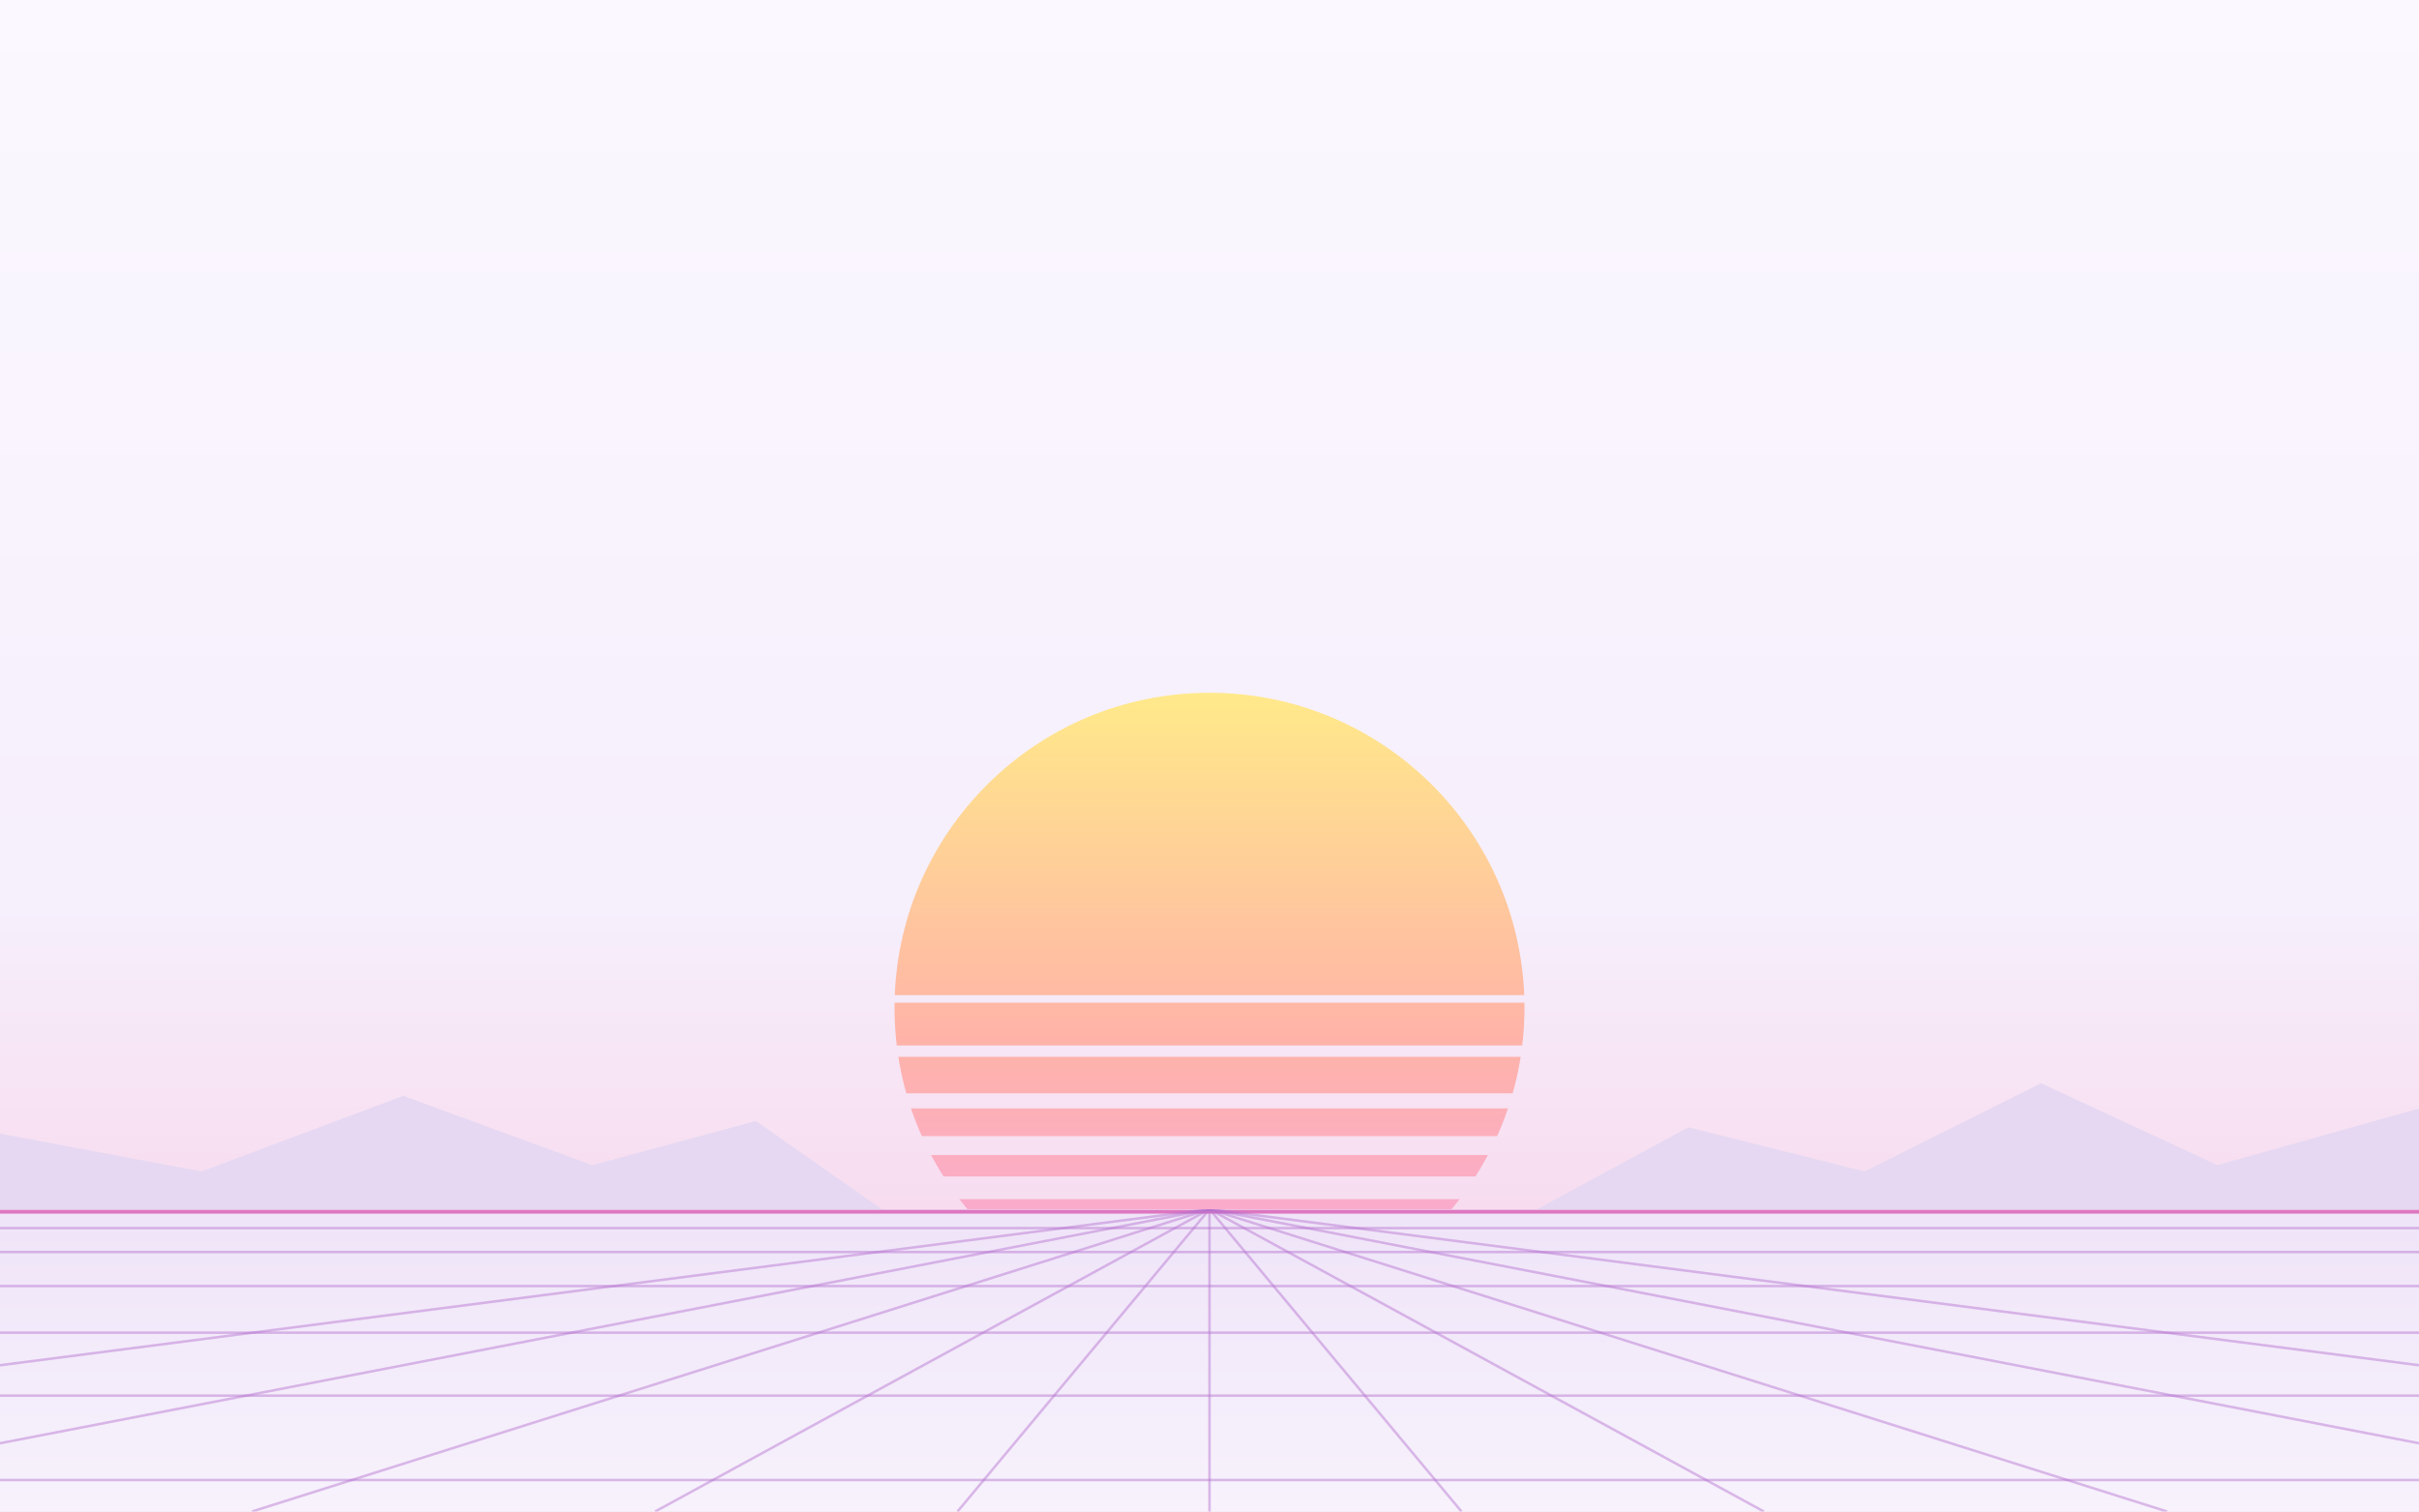
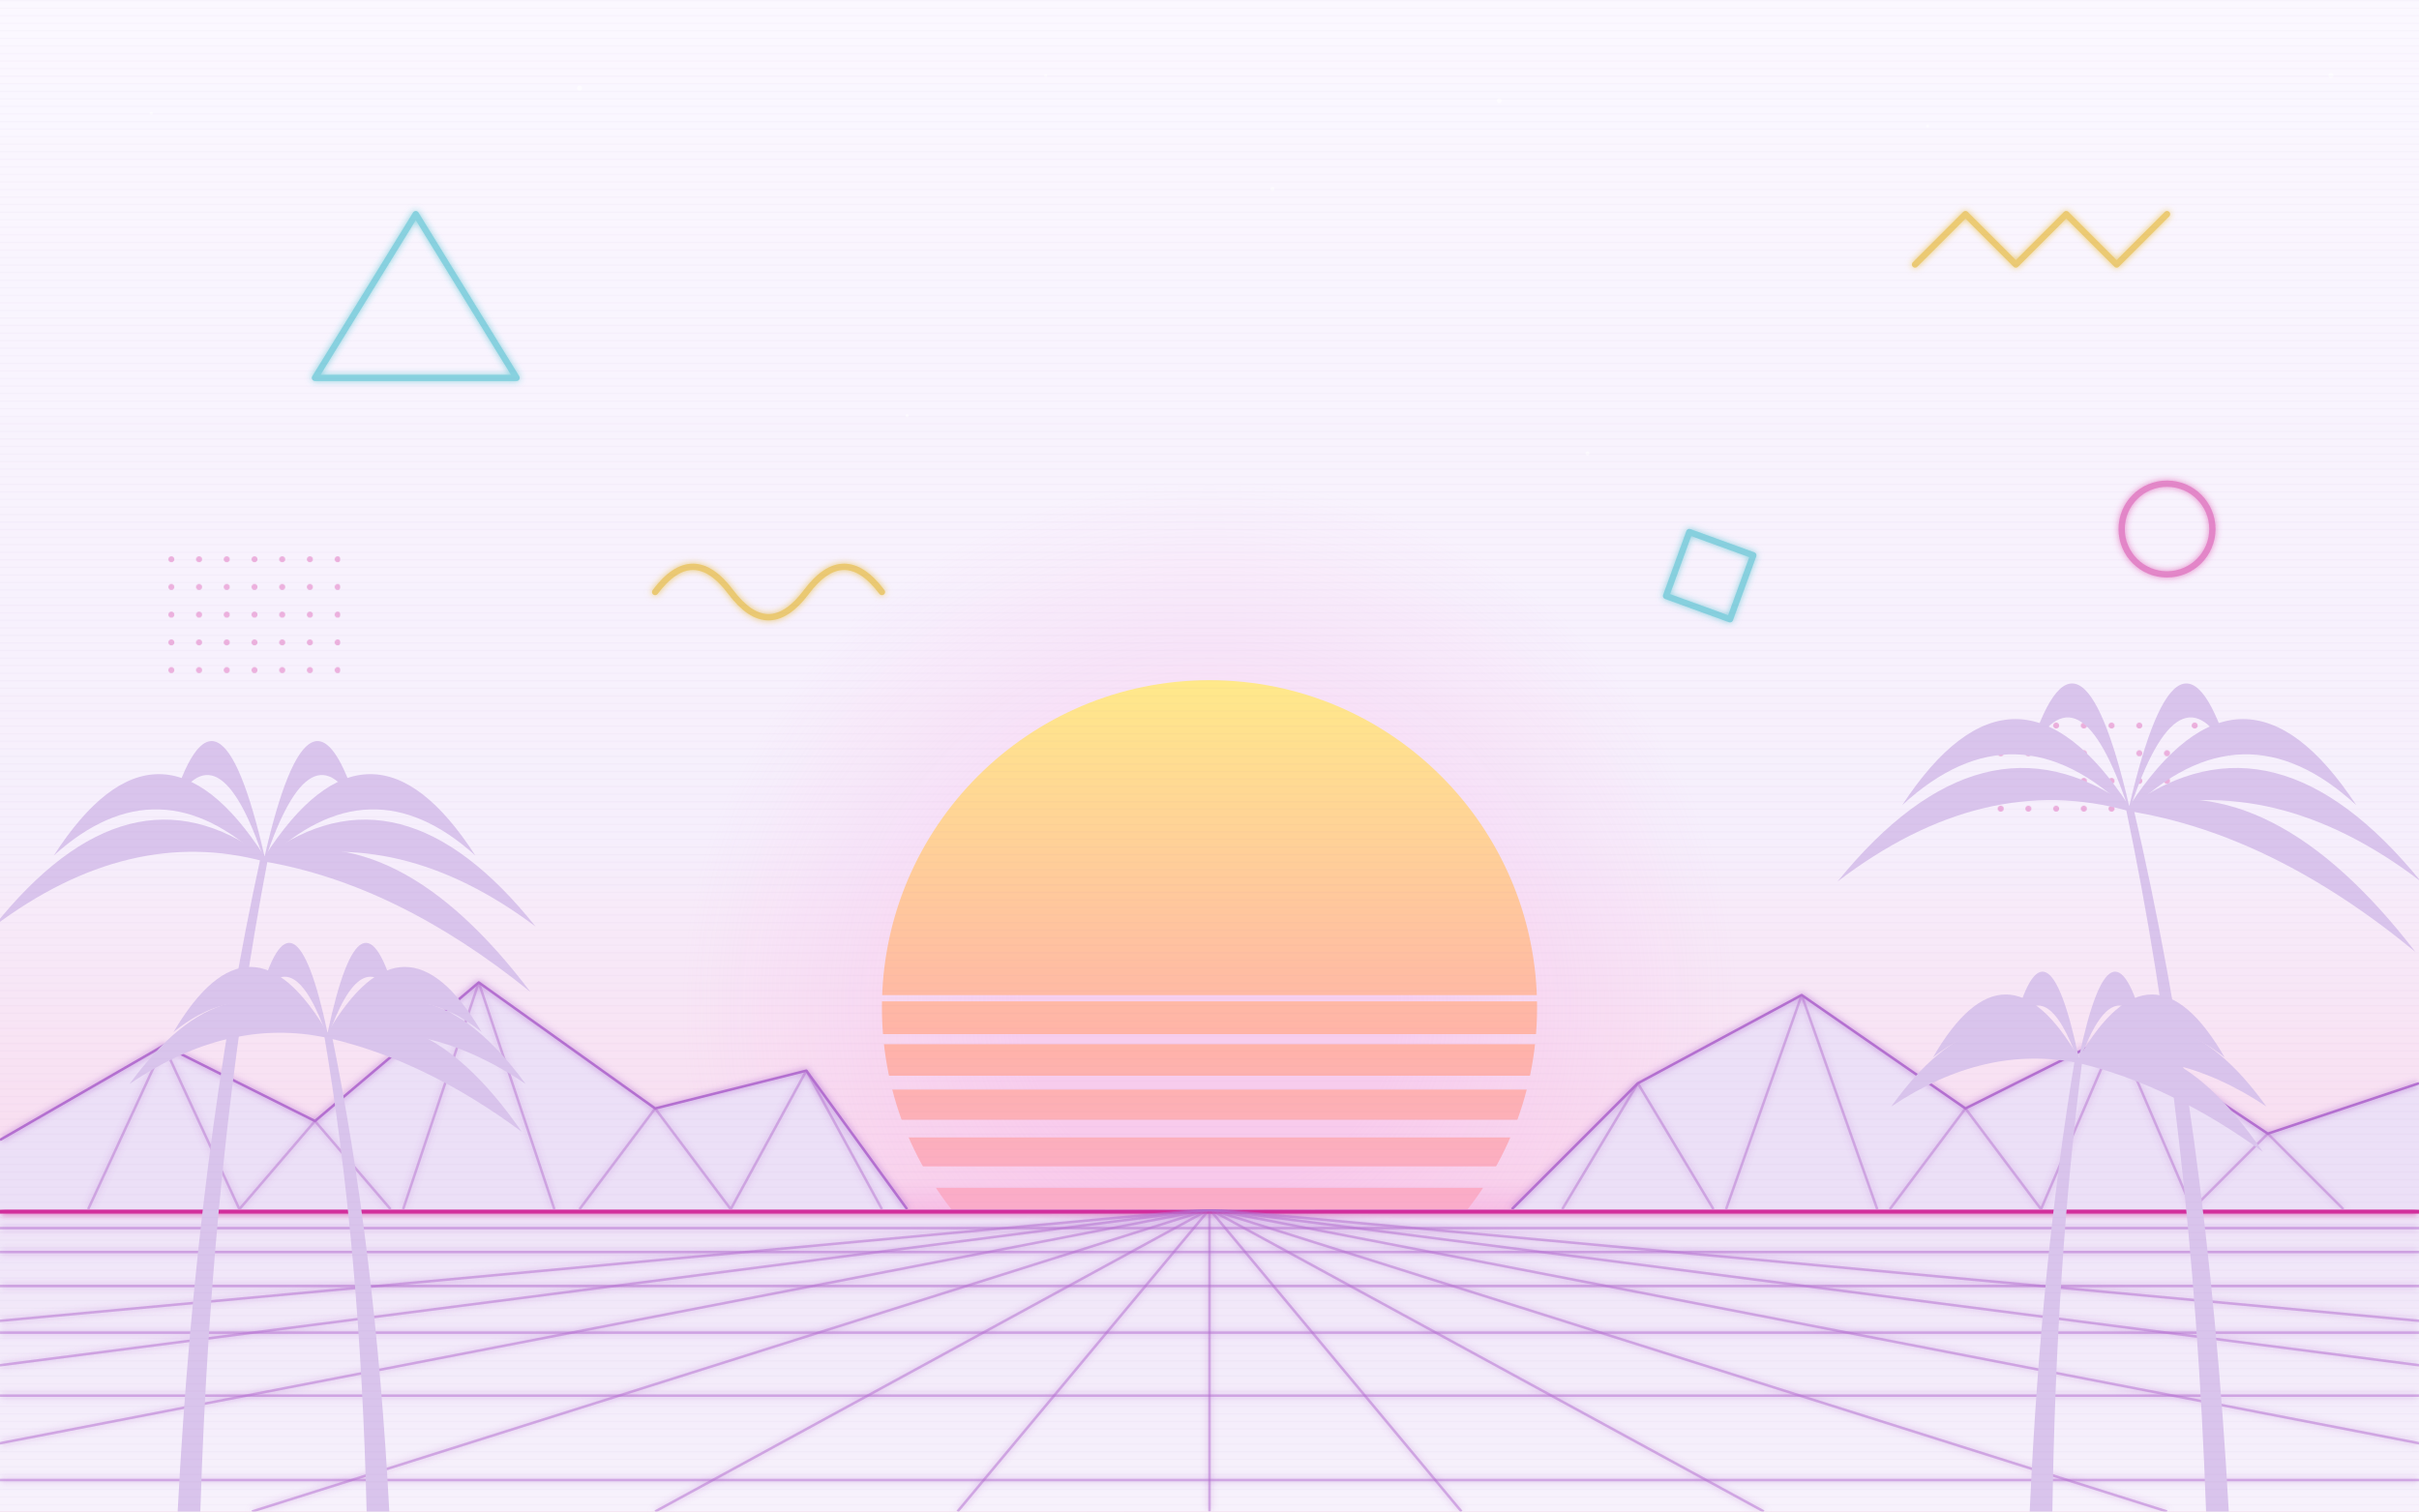
<svg xmlns="http://www.w3.org/2000/svg" viewBox="0 0 1920 1200" preserveAspectRatio="xMidYMax slice">
  <defs>
    <linearGradient id="sky" x1="0" y1="0" x2="0" y2="1">
      <stop offset="0" stop-color="#fbf8ff" />
-       <stop offset="0.6" stop-color="#f6effc" />
-       <stop offset="0.8" stop-color="#f7dcef" />
+       <stop offset="0.55" stop-color="#f6effc" />
+       <stop offset="0.78" stop-color="#f9dcef" />
+       <stop offset="0.8" stop-color="#f7c6e6" />
    </linearGradient>
    <linearGradient id="sun" x1="0" y1="0" x2="0" y2="1">
      <stop offset="0" stop-color="#ffe98a" />
      <stop offset="0.55" stop-color="#ffb3a8" />
      <stop offset="1" stop-color="#f7a6e3" />
    </linearGradient>
+     <radialGradient id="sunGlow" cx="0.5" cy="0.5" r="0.5">
+       <stop offset="0.35" stop-color="#f7a6e3" stop-opacity="0.35" />
+       <stop offset="1" stop-color="#f7a6e3" stop-opacity="0" />
+     </radialGradient>
    <linearGradient id="floor" x1="0" y1="0" x2="0" y2="1">
      <stop offset="0" stop-color="#efe4f8" />
      <stop offset="1" stop-color="#f7f2fc" />
    </linearGradient>
+     <filter id="neon" x="-20%" y="-20%" width="140%" height="140%">
+       <feGaussianBlur stdDeviation="3" result="b" />
+       <feMerge>
+         <feMergeNode in="b" />
+         <feMergeNode in="SourceGraphic" />
+       </feMerge>
+     </filter>
    <mask id="sunStripes">
      <rect width="1920" height="1200" fill="#fff" />
-       <rect x="0" y="790" width="1920" height="6" fill="#000" />
-       <rect x="0" y="830" width="1920" height="9" fill="#000" />
-       <rect x="0" y="868" width="1920" height="12" fill="#000" />
-       <rect x="0" y="902" width="1920" height="15" fill="#000" />
-       <rect x="0" y="934" width="1920" height="18" fill="#000" />
+       <rect x="0" y="790" width="1920" height="5" fill="#000" />
+       <rect x="0" y="821" width="1920" height="8" fill="#000" />
+       <rect x="0" y="854" width="1920" height="11" fill="#000" />
+       <rect x="0" y="889" width="1920" height="14" fill="#000" />
+       <rect x="0" y="926" width="1920" height="17" fill="#000" />
+       <rect x="0" y="965" width="1920" height="20" fill="#000" />
    </mask>
    <clipPath id="floorClip">
      <rect x="0" y="960" width="1920" height="240" />
    </clipPath>
+     <pattern id="vhs" width="6" height="6" patternUnits="userSpaceOnUse">
+       <rect width="6" height="1" fill="#6d6290" fill-opacity="0.03" />
+     </pattern>
+     <pattern id="dots" width="22" height="22" patternUnits="userSpaceOnUse">
+       <circle cx="4" cy="4" r="2.4" fill="#d22d9c" />
+     </pattern>
  </defs>
  <rect width="1920" height="1200" fill="url(#sky)" />
-   <circle cx="960" cy="800" r="250" fill="url(#sun)" mask="url(#sunStripes)" />
-   <path d="M0 960 L0 900 L160 930 L320 870 L470 925 L600 890 L700 960 Z" fill="#e6d8f2" />
-   <path d="M1920 960 L1920 880 L1760 925 L1620 860 L1480 930 L1340 895 L1220 960 Z" fill="#e6d8f2" />
+   <g fill="#ffffff">
+     <circle cx="120" cy="90" r="1.2" opacity="0.6" />
+     <circle cx="310" cy="210" r="1.6" opacity="0.6" />
+     <circle cx="460" cy="70" r="2" opacity="0.6" />
+     <circle cx="830" cy="60" r="1.2" opacity="0.6" />
+     <circle cx="1010" cy="150" r="1.6" opacity="0.6" />
+     <circle cx="1190" cy="80" r="2" opacity="0.6" />
+     <circle cx="1530" cy="100" r="1.2" opacity="0.6" />
+     <circle cx="1700" cy="190" r="1.6" opacity="0.6" />
+     <circle cx="1850" cy="60" r="2" opacity="0.6" />
+     <circle cx="720" cy="330" r="1.2" opacity="0.6" />
+     <circle cx="1260" cy="360" r="1.6" opacity="0.6" />
+   </g>
+   <g fill="none" stroke-width="5" stroke-linecap="round" stroke-linejoin="round" opacity="0.55" filter="url(#neon)">
+     <path d="M250 300 L330 170 L410 300 Z" stroke="#2bb5c4" />
+     <path d="M1520 210 l40 -40 l40 40 l40 -40 l40 40 l40 -40" stroke="#e0a800" />
+     <circle cx="1720" cy="420" r="36" stroke="#d22d9c" />
+     <path d="M520 470 q30 -40 60 0 t60 0 t60 0" stroke="#e0a800" />
+     <rect x="1330" y="430" width="54" height="54" transform="rotate(20 1357 457)" stroke="#2bb5c4" />
+   </g>
+   <rect x="120" y="440" width="150" height="110" fill="url(#dots)" opacity="0.33" />
+   <rect x="1580" y="560" width="170" height="90" fill="url(#dots)" opacity="0.33" />
+   <circle cx="960" cy="800" r="420" fill="url(#sunGlow)" />
+   <circle cx="960" cy="800" r="260" fill="url(#sun)" mask="url(#sunStripes)" />
+   <path d="M0 905 L130 830 L250 890 L380 780 L520 880 L640 850 L720 960 L720 960 L0 960 Z" fill="#ece0f7" />
+   <g fill="none" stroke="#b46fd0" stroke-width="2" stroke-linejoin="round" filter="url(#neon)">
+     <path d="M0 905 L130 830 L250 890 L380 780 L520 880 L640 850 L720 960" />
+     <path d="M130 830 L70 960 M130 830 L190 960 M250 890 L190 960 M250 890 L310 960 M380 780 L320 960 M380 780 L440 960 M520 880 L460 960 M520 880 L580 960 M640 850 L580 960 M640 850 L700 960" stroke-opacity="0.45" />
+   </g>
+   <path d="M1200 960 L1300 860 L1430 790 L1560 880 L1680 820 L1800 900 L1920 860 L1920 960 L1200 960 Z" fill="#ece0f7" />
+   <g fill="none" stroke="#b46fd0" stroke-width="2" stroke-linejoin="round" filter="url(#neon)">
+     <path d="M1200 960 L1300 860 L1430 790 L1560 880 L1680 820 L1800 900 L1920 860" />
+     <path d="M1300 860 L1240 960 M1300 860 L1360 960 M1430 790 L1370 960 M1430 790 L1490 960 M1560 880 L1500 960 M1560 880 L1620 960 M1680 820 L1620 960 M1680 820 L1740 960 M1800 900 L1740 960 M1800 900 L1860 960" stroke-opacity="0.45" />
+   </g>
  <rect x="0" y="960" width="1920" height="240" fill="url(#floor)" />
-   <g clip-path="url(#floorClip)" stroke="#b46fd0" stroke-opacity="0.45" stroke-width="2" fill="none">
-     <line x1="0" y1="962" x2="1920" y2="962" stroke="#d22d9c" stroke-opacity="0.6" stroke-width="3" />
+   <g clip-path="url(#floorClip)" stroke="#b46fd0" stroke-opacity="0.5" stroke-width="2" fill="none" filter="url(#neon)">
+     <line x1="0" y1="962" x2="1920" y2="962" stroke="#d22d9c" stroke-opacity="1" stroke-width="3" />
    <line x1="0" y1="975" x2="1920" y2="975" />
    <line x1="0" y1="994" x2="1920" y2="994" />
    <line x1="0" y1="1021" x2="1920" y2="1021" />
    <line x1="0" y1="1058" x2="1920" y2="1058" />
    <line x1="0" y1="1108" x2="1920" y2="1108" />
    <line x1="0" y1="1175" x2="1920" y2="1175" />
    <line x1="960" y1="960" x2="960" y2="1200" />
    <line x1="960" y1="960" x2="760" y2="1200" />
    <line x1="960" y1="960" x2="1160" y2="1200" />
    <line x1="960" y1="960" x2="520" y2="1200" />
    <line x1="960" y1="960" x2="1400" y2="1200" />
    <line x1="960" y1="960" x2="200" y2="1200" />
    <line x1="960" y1="960" x2="1720" y2="1200" />
    <line x1="960" y1="960" x2="-280" y2="1200" />
    <line x1="960" y1="960" x2="2200" y2="1200" />
    <line x1="960" y1="960" x2="-900" y2="1200" />
    <line x1="960" y1="960" x2="2820" y2="1200" />
+     <line x1="960" y1="960" x2="-1640" y2="1200" />
+     <line x1="960" y1="960" x2="3560" y2="1200" />
  </g>
+   <g fill="#d9c4ec">
+     <path d="M141 1200 Q156 914 207 680 L213 680 Q168 914 159 1200 Z" />
+     <path d="M210 680 Q102.5 600.8 -5.1 735.6 Q102.5 654.8 210 684 Z" />
+     <path d="M210 680 Q126.3 549.6 42.7 679.2 Q126.3 603.6 210 684 Z" />
+     <path d="M210 680 Q172.7 517.2 135.3 643.6 Q172.7 571.2 210 684 Z" />
+     <path d="M210 680 Q247.3 517.2 284.7 643.6 Q247.3 571.2 210 684 Z" />
+     <path d="M210 680 Q293.7 549.6 377.3 679.2 Q293.7 603.6 210 684 Z" />
+     <path d="M210 680 Q317.5 600.8 425.1 735.6 Q317.5 654.8 210 684 Z" />
+     <path d="M210 680 Q315.5 648.1 421.0 787.5 Q315.5 702.1 210 684 Z" />
+   </g>
+   <g fill="#d9c4ec">
+     <path d="M291 1200 Q286 991 257 820 L263 820 Q298 991 309 1200 Z" />
+     <path d="M260 820 Q181.4 753.0 102.8 860.6 Q181.4 807.0 260 824 Z" />
+     <path d="M260 820 Q198.9 715.6 137.7 819.4 Q198.9 769.6 260 824 Z" />
+     <path d="M260 820 Q232.7 691.9 205.4 793.4 Q232.7 745.9 260 824 Z" />
+     <path d="M260 820 Q287.3 691.9 314.6 793.4 Q287.3 745.9 260 824 Z" />
+     <path d="M260 820 Q321.1 715.6 382.3 819.4 Q321.1 769.6 260 824 Z" />
+     <path d="M260 820 Q338.6 753.0 417.2 860.6 Q338.6 807.0 260 824 Z" />
+     <path d="M260 820 Q337.1 787.5 414.2 898.6 Q337.1 841.5 260 824 Z" />
+   </g>
+   <g fill="#d9c4ec">
+     <path d="M1751 1200 Q1740 892 1687 640 L1693 640 Q1752 892 1769 1200 Z" />
+     <path d="M1690 640 Q1574.2 557.4 1458.4 699.9 Q1574.2 611.4 1690 644 Z" />
+     <path d="M1690 640 Q1599.9 502.2 1509.8 639.2 Q1599.9 556.2 1690 644 Z" />
+     <path d="M1690 640 Q1649.8 467.3 1609.6 600.8 Q1649.8 521.3 1690 644 Z" />
+     <path d="M1690 640 Q1730.2 467.3 1770.4 600.8 Q1730.2 521.3 1690 644 Z" />
+     <path d="M1690 640 Q1780.1 502.2 1870.2 639.2 Q1780.1 556.2 1690 644 Z" />
+     <path d="M1690 640 Q1805.8 557.4 1921.6 699.9 Q1805.8 611.4 1690 644 Z" />
+     <path d="M1690 640 Q1803.6 608.2 1917.2 755.8 Q1803.6 662.2 1690 644 Z" />
+   </g>
+   <g fill="#d9c4ec">
+     <path d="M1611 1200 Q1620 1002 1647 840 L1653 840 Q1632 1002 1629 1200 Z" />
+     <path d="M1650 840 Q1575.5 774.7 1501.1 878.5 Q1575.5 828.7 1650 844 Z" />
+     <path d="M1650 840 Q1592.1 739.3 1534.2 839.5 Q1592.1 793.3 1650 844 Z" />
+     <path d="M1650 840 Q1624.1 716.8 1598.3 814.8 Q1624.1 770.8 1650 844 Z" />
+     <path d="M1650 840 Q1675.9 716.8 1701.7 814.8 Q1675.9 770.8 1650 844 Z" />
+     <path d="M1650 840 Q1707.9 739.3 1765.8 839.5 Q1707.9 793.3 1650 844 Z" />
+     <path d="M1650 840 Q1724.5 774.7 1798.9 878.5 Q1724.5 828.7 1650 844 Z" />
+     <path d="M1650 840 Q1723.0 807.4 1796.0 914.4 Q1723.0 861.4 1650 844 Z" />
+   </g>
+   <rect width="1920" height="1200" fill="url(#vhs)" />
</svg>
